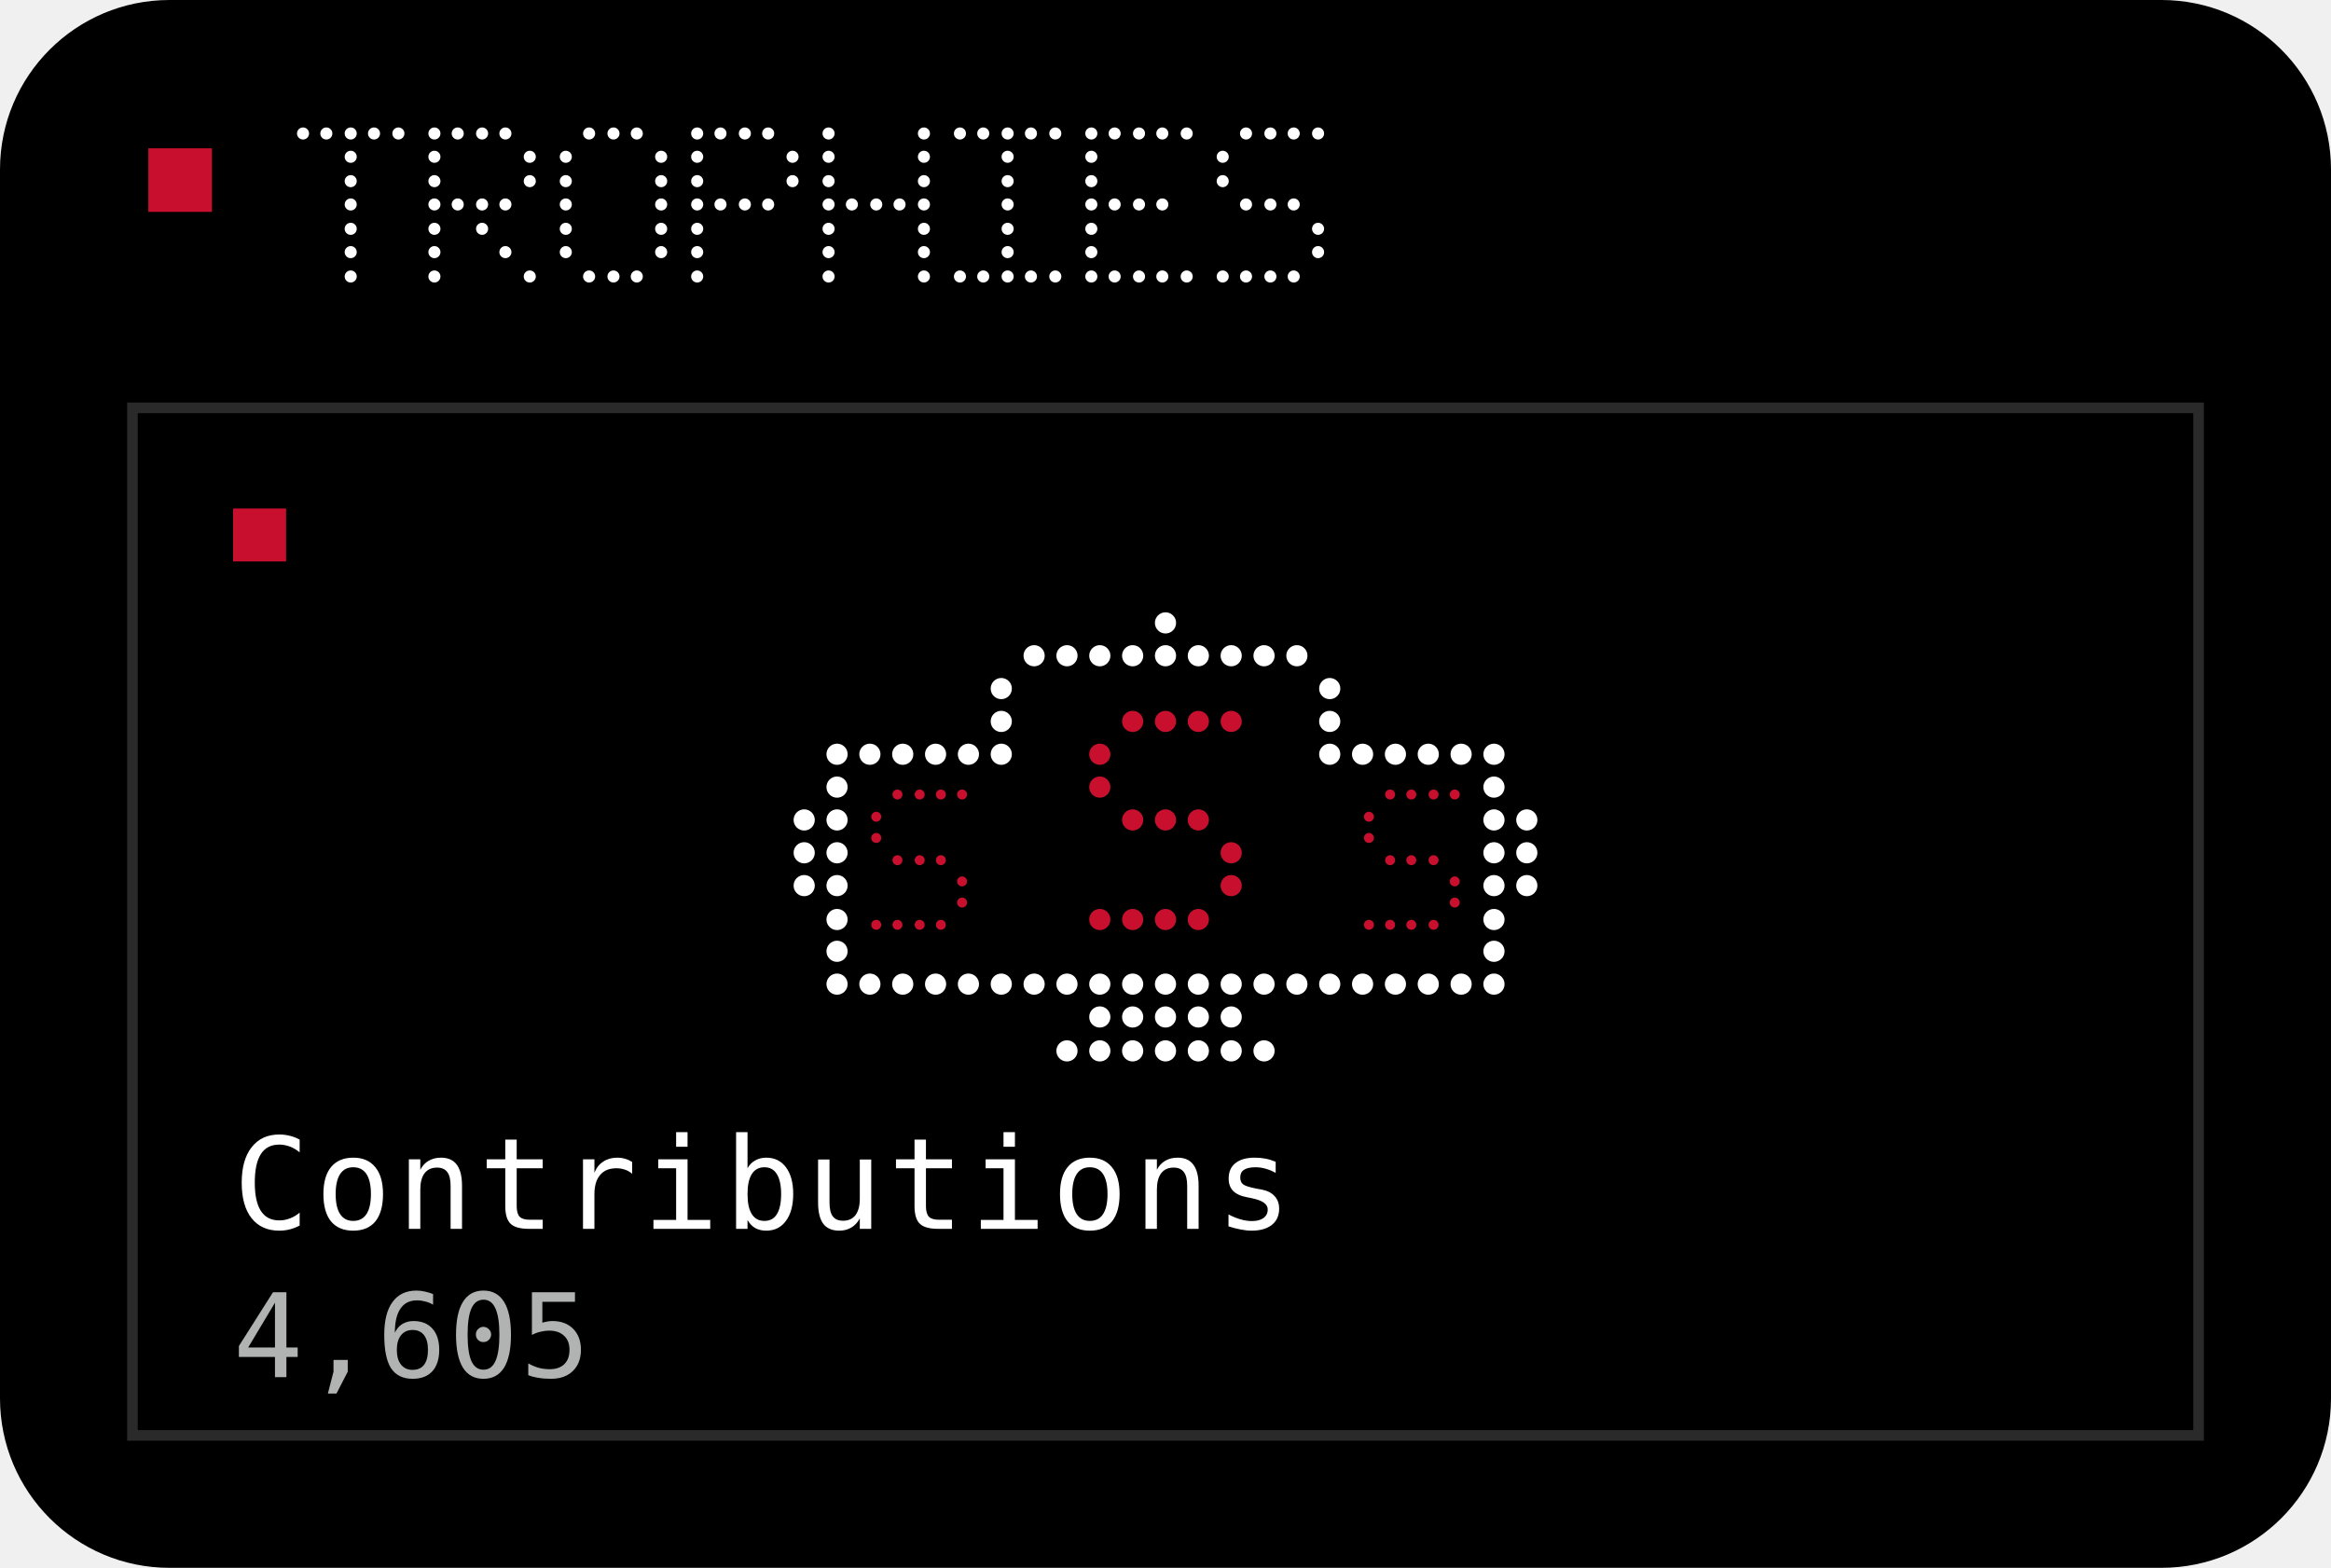
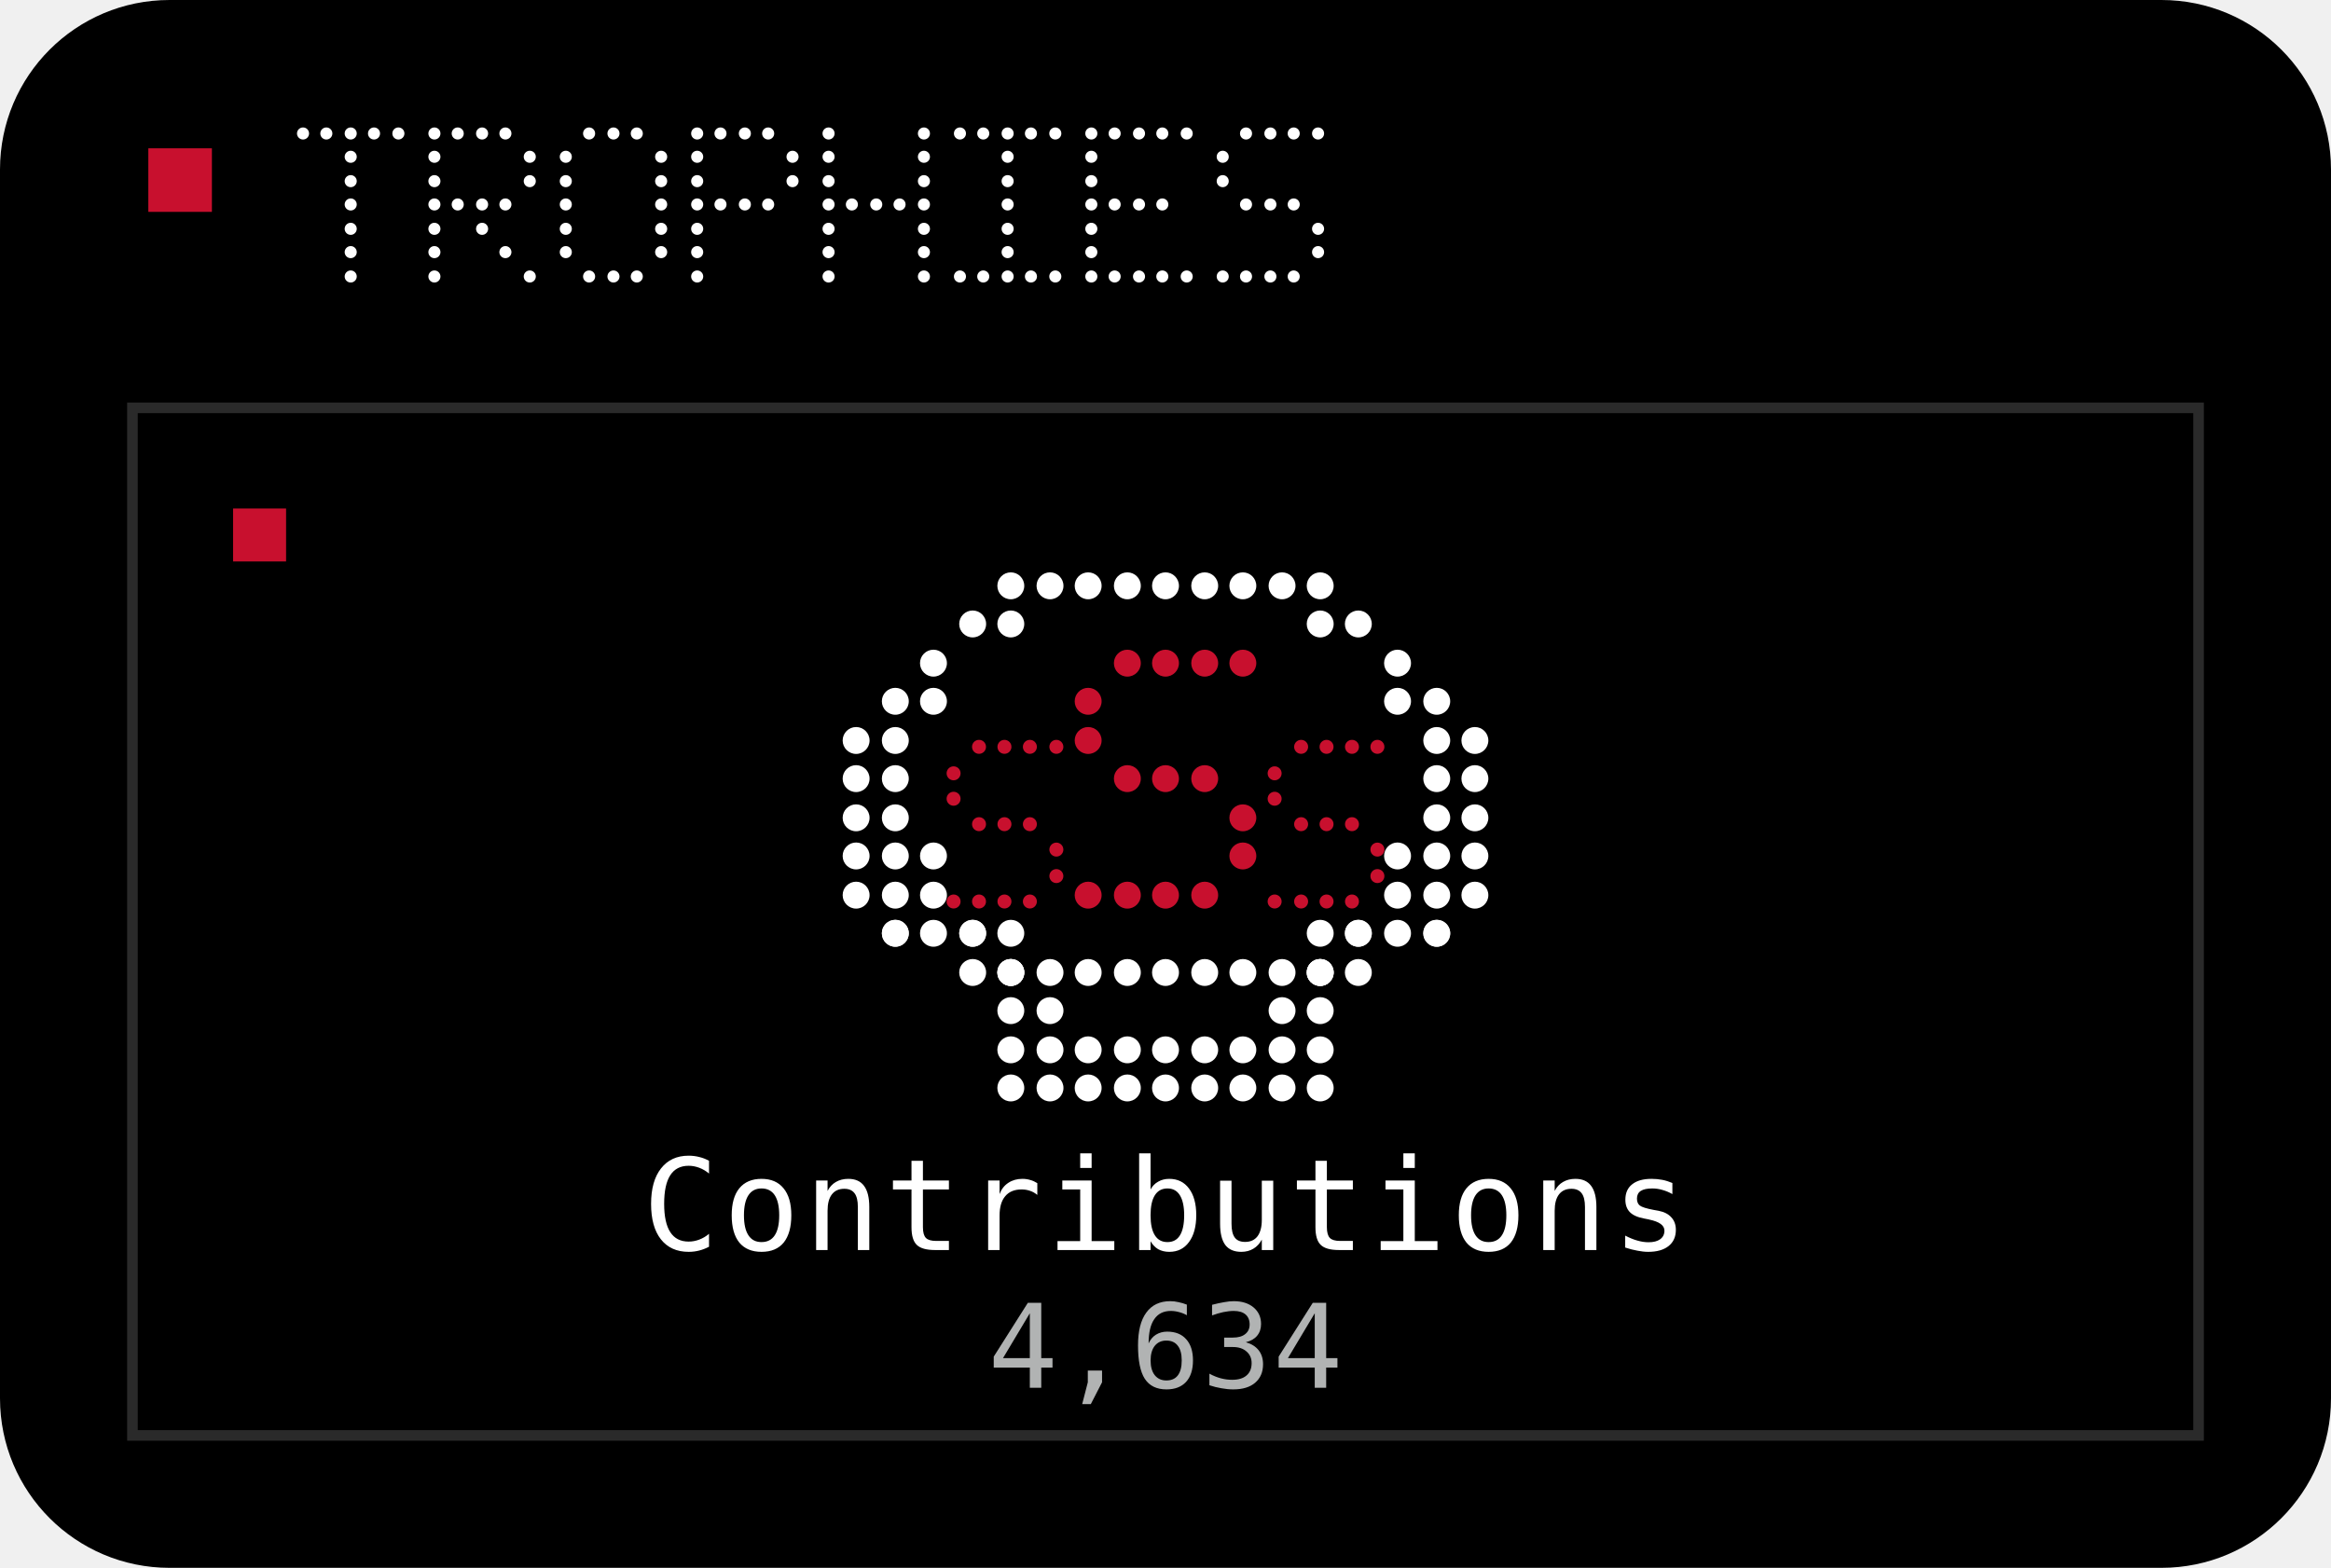
<svg xmlns="http://www.w3.org/2000/svg" width="220" height="148" viewBox="0 0 220 148" role="img">
  <rect width="220" height="148" rx="16" fill="#000000" />
  <rect x="14" y="14" width="6" height="6" fill="#C8102E" />
  <circle cx="28.6" cy="12.6" r="0.57" fill="#FFFFFF" />
  <circle cx="30.8" cy="12.6" r="0.57" fill="#FFFFFF" />
  <circle cx="33.1" cy="12.6" r="0.57" fill="#FFFFFF" />
  <circle cx="35.3" cy="12.6" r="0.57" fill="#FFFFFF" />
  <circle cx="37.6" cy="12.6" r="0.57" fill="#FFFFFF" />
  <circle cx="33.1" cy="14.8" r="0.57" fill="#FFFFFF" />
  <circle cx="33.1" cy="17.1" r="0.57" fill="#FFFFFF" />
  <circle cx="33.1" cy="19.3" r="0.57" fill="#FFFFFF" />
  <circle cx="33.1" cy="21.6" r="0.57" fill="#FFFFFF" />
  <circle cx="33.1" cy="23.8" r="0.57" fill="#FFFFFF" />
  <circle cx="33.1" cy="26.1" r="0.57" fill="#FFFFFF" />
  <circle cx="41.0" cy="12.6" r="0.57" fill="#FFFFFF" />
  <circle cx="43.2" cy="12.6" r="0.57" fill="#FFFFFF" />
  <circle cx="45.5" cy="12.6" r="0.57" fill="#FFFFFF" />
  <circle cx="47.7" cy="12.6" r="0.57" fill="#FFFFFF" />
  <circle cx="41.0" cy="14.8" r="0.57" fill="#FFFFFF" />
  <circle cx="50.0" cy="14.8" r="0.57" fill="#FFFFFF" />
  <circle cx="41.0" cy="17.1" r="0.57" fill="#FFFFFF" />
  <circle cx="50.0" cy="17.1" r="0.57" fill="#FFFFFF" />
  <circle cx="41.0" cy="19.3" r="0.57" fill="#FFFFFF" />
  <circle cx="43.2" cy="19.3" r="0.57" fill="#FFFFFF" />
  <circle cx="45.5" cy="19.3" r="0.57" fill="#FFFFFF" />
  <circle cx="47.7" cy="19.3" r="0.57" fill="#FFFFFF" />
  <circle cx="41.0" cy="21.6" r="0.57" fill="#FFFFFF" />
  <circle cx="45.5" cy="21.6" r="0.57" fill="#FFFFFF" />
  <circle cx="41.0" cy="23.8" r="0.57" fill="#FFFFFF" />
  <circle cx="47.7" cy="23.8" r="0.57" fill="#FFFFFF" />
  <circle cx="41.0" cy="26.1" r="0.57" fill="#FFFFFF" />
  <circle cx="50.0" cy="26.1" r="0.57" fill="#FFFFFF" />
  <circle cx="55.6" cy="12.6" r="0.57" fill="#FFFFFF" />
  <circle cx="57.9" cy="12.6" r="0.57" fill="#FFFFFF" />
  <circle cx="60.1" cy="12.6" r="0.57" fill="#FFFFFF" />
  <circle cx="53.4" cy="14.8" r="0.57" fill="#FFFFFF" />
  <circle cx="62.4" cy="14.8" r="0.57" fill="#FFFFFF" />
  <circle cx="53.4" cy="17.1" r="0.57" fill="#FFFFFF" />
  <circle cx="62.4" cy="17.1" r="0.57" fill="#FFFFFF" />
  <circle cx="53.4" cy="19.3" r="0.57" fill="#FFFFFF" />
  <circle cx="62.4" cy="19.3" r="0.57" fill="#FFFFFF" />
  <circle cx="53.4" cy="21.6" r="0.57" fill="#FFFFFF" />
  <circle cx="62.4" cy="21.6" r="0.57" fill="#FFFFFF" />
  <circle cx="53.4" cy="23.8" r="0.57" fill="#FFFFFF" />
  <circle cx="62.4" cy="23.8" r="0.57" fill="#FFFFFF" />
  <circle cx="55.6" cy="26.1" r="0.57" fill="#FFFFFF" />
  <circle cx="57.9" cy="26.1" r="0.57" fill="#FFFFFF" />
  <circle cx="60.1" cy="26.1" r="0.57" fill="#FFFFFF" />
  <circle cx="65.8" cy="12.6" r="0.57" fill="#FFFFFF" />
  <circle cx="68.0" cy="12.6" r="0.57" fill="#FFFFFF" />
  <circle cx="70.3" cy="12.6" r="0.57" fill="#FFFFFF" />
  <circle cx="72.5" cy="12.6" r="0.57" fill="#FFFFFF" />
  <circle cx="65.8" cy="14.8" r="0.57" fill="#FFFFFF" />
  <circle cx="74.8" cy="14.8" r="0.57" fill="#FFFFFF" />
  <circle cx="65.8" cy="17.1" r="0.57" fill="#FFFFFF" />
  <circle cx="74.8" cy="17.1" r="0.57" fill="#FFFFFF" />
  <circle cx="65.8" cy="19.3" r="0.57" fill="#FFFFFF" />
  <circle cx="68.0" cy="19.3" r="0.57" fill="#FFFFFF" />
  <circle cx="70.3" cy="19.3" r="0.57" fill="#FFFFFF" />
  <circle cx="72.5" cy="19.3" r="0.57" fill="#FFFFFF" />
  <circle cx="65.8" cy="21.6" r="0.57" fill="#FFFFFF" />
  <circle cx="65.8" cy="23.8" r="0.57" fill="#FFFFFF" />
  <circle cx="65.8" cy="26.1" r="0.57" fill="#FFFFFF" />
  <circle cx="78.2" cy="12.6" r="0.57" fill="#FFFFFF" />
  <circle cx="87.2" cy="12.6" r="0.57" fill="#FFFFFF" />
  <circle cx="78.2" cy="14.8" r="0.57" fill="#FFFFFF" />
  <circle cx="87.2" cy="14.8" r="0.57" fill="#FFFFFF" />
  <circle cx="78.2" cy="17.1" r="0.57" fill="#FFFFFF" />
  <circle cx="87.2" cy="17.1" r="0.57" fill="#FFFFFF" />
  <circle cx="78.2" cy="19.3" r="0.57" fill="#FFFFFF" />
  <circle cx="80.4" cy="19.3" r="0.57" fill="#FFFFFF" />
  <circle cx="82.7" cy="19.3" r="0.57" fill="#FFFFFF" />
  <circle cx="84.9" cy="19.3" r="0.57" fill="#FFFFFF" />
  <circle cx="87.2" cy="19.3" r="0.57" fill="#FFFFFF" />
  <circle cx="78.2" cy="21.6" r="0.57" fill="#FFFFFF" />
  <circle cx="87.2" cy="21.6" r="0.57" fill="#FFFFFF" />
  <circle cx="78.2" cy="23.8" r="0.57" fill="#FFFFFF" />
  <circle cx="87.2" cy="23.8" r="0.57" fill="#FFFFFF" />
  <circle cx="78.2" cy="26.1" r="0.57" fill="#FFFFFF" />
  <circle cx="87.2" cy="26.1" r="0.57" fill="#FFFFFF" />
  <circle cx="90.6" cy="12.6" r="0.57" fill="#FFFFFF" />
  <circle cx="92.8" cy="12.6" r="0.57" fill="#FFFFFF" />
  <circle cx="95.1" cy="12.6" r="0.57" fill="#FFFFFF" />
  <circle cx="97.3" cy="12.6" r="0.57" fill="#FFFFFF" />
  <circle cx="99.6" cy="12.6" r="0.57" fill="#FFFFFF" />
  <circle cx="95.1" cy="14.8" r="0.57" fill="#FFFFFF" />
  <circle cx="95.1" cy="17.1" r="0.57" fill="#FFFFFF" />
  <circle cx="95.1" cy="19.3" r="0.57" fill="#FFFFFF" />
  <circle cx="95.1" cy="21.6" r="0.57" fill="#FFFFFF" />
  <circle cx="95.1" cy="23.8" r="0.57" fill="#FFFFFF" />
  <circle cx="90.6" cy="26.1" r="0.57" fill="#FFFFFF" />
  <circle cx="92.8" cy="26.1" r="0.57" fill="#FFFFFF" />
  <circle cx="95.1" cy="26.1" r="0.57" fill="#FFFFFF" />
  <circle cx="97.3" cy="26.1" r="0.57" fill="#FFFFFF" />
  <circle cx="99.6" cy="26.1" r="0.57" fill="#FFFFFF" />
  <circle cx="103.0" cy="12.6" r="0.57" fill="#FFFFFF" />
  <circle cx="105.2" cy="12.6" r="0.57" fill="#FFFFFF" />
  <circle cx="107.5" cy="12.6" r="0.57" fill="#FFFFFF" />
  <circle cx="109.7" cy="12.6" r="0.57" fill="#FFFFFF" />
  <circle cx="112.0" cy="12.6" r="0.57" fill="#FFFFFF" />
  <circle cx="103.0" cy="14.8" r="0.57" fill="#FFFFFF" />
  <circle cx="103.0" cy="17.1" r="0.57" fill="#FFFFFF" />
  <circle cx="103.0" cy="19.3" r="0.57" fill="#FFFFFF" />
  <circle cx="105.2" cy="19.3" r="0.57" fill="#FFFFFF" />
  <circle cx="107.5" cy="19.3" r="0.57" fill="#FFFFFF" />
  <circle cx="109.7" cy="19.3" r="0.57" fill="#FFFFFF" />
  <circle cx="103.0" cy="21.6" r="0.57" fill="#FFFFFF" />
  <circle cx="103.0" cy="23.8" r="0.57" fill="#FFFFFF" />
  <circle cx="103.0" cy="26.1" r="0.57" fill="#FFFFFF" />
  <circle cx="105.2" cy="26.1" r="0.57" fill="#FFFFFF" />
  <circle cx="107.5" cy="26.1" r="0.57" fill="#FFFFFF" />
  <circle cx="109.7" cy="26.1" r="0.57" fill="#FFFFFF" />
  <circle cx="112.0" cy="26.1" r="0.57" fill="#FFFFFF" />
  <circle cx="117.6" cy="12.6" r="0.57" fill="#FFFFFF" />
  <circle cx="119.9" cy="12.6" r="0.57" fill="#FFFFFF" />
  <circle cx="122.1" cy="12.6" r="0.57" fill="#FFFFFF" />
  <circle cx="124.4" cy="12.6" r="0.57" fill="#FFFFFF" />
  <circle cx="115.4" cy="14.8" r="0.57" fill="#FFFFFF" />
  <circle cx="115.4" cy="17.1" r="0.57" fill="#FFFFFF" />
  <circle cx="117.6" cy="19.3" r="0.57" fill="#FFFFFF" />
  <circle cx="119.9" cy="19.3" r="0.57" fill="#FFFFFF" />
  <circle cx="122.1" cy="19.3" r="0.57" fill="#FFFFFF" />
  <circle cx="124.4" cy="21.6" r="0.57" fill="#FFFFFF" />
  <circle cx="124.4" cy="23.8" r="0.57" fill="#FFFFFF" />
  <circle cx="115.4" cy="26.1" r="0.57" fill="#FFFFFF" />
  <circle cx="117.6" cy="26.1" r="0.57" fill="#FFFFFF" />
  <circle cx="119.9" cy="26.1" r="0.57" fill="#FFFFFF" />
  <circle cx="122.1" cy="26.1" r="0.57" fill="#FFFFFF" />
  <rect x="12.5" y="38.5" width="195.0" height="97.0" fill="none" stroke="#2A2A2A" />
  <rect x="22.0" y="48.0" width="5" height="5" fill="#C8102E" />
-   <circle cx="110.0" cy="58.8" r="1.00" fill="#FFFFFF" />
-   <circle cx="97.6" cy="61.9" r="1.00" fill="#FFFFFF" />
-   <circle cx="100.7" cy="61.9" r="1.00" fill="#FFFFFF" />
-   <circle cx="103.8" cy="61.9" r="1.00" fill="#FFFFFF" />
-   <circle cx="106.9" cy="61.9" r="1.00" fill="#FFFFFF" />
-   <circle cx="110.0" cy="61.9" r="1.00" fill="#FFFFFF" />
-   <circle cx="113.1" cy="61.9" r="1.00" fill="#FFFFFF" />
-   <circle cx="116.2" cy="61.9" r="1.00" fill="#FFFFFF" />
-   <circle cx="119.3" cy="61.9" r="1.00" fill="#FFFFFF" />
-   <circle cx="122.4" cy="61.9" r="1.00" fill="#FFFFFF" />
-   <circle cx="94.5" cy="65.0" r="1.00" fill="#FFFFFF" />
-   <circle cx="125.5" cy="65.0" r="1.00" fill="#FFFFFF" />
-   <circle cx="94.5" cy="68.1" r="1.00" fill="#FFFFFF" />
-   <circle cx="125.5" cy="68.1" r="1.00" fill="#FFFFFF" />
-   <circle cx="94.5" cy="71.2" r="1.00" fill="#FFFFFF" />
-   <circle cx="125.5" cy="71.2" r="1.00" fill="#FFFFFF" />
-   <circle cx="82.1" cy="71.2" r="1.00" fill="#FFFFFF" />
-   <circle cx="85.2" cy="71.2" r="1.00" fill="#FFFFFF" />
-   <circle cx="88.3" cy="71.2" r="1.00" fill="#FFFFFF" />
-   <circle cx="91.4" cy="71.2" r="1.00" fill="#FFFFFF" />
-   <circle cx="79.0" cy="71.2" r="1.00" fill="#FFFFFF" />
-   <circle cx="128.6" cy="71.2" r="1.00" fill="#FFFFFF" />
-   <circle cx="131.7" cy="71.2" r="1.00" fill="#FFFFFF" />
-   <circle cx="134.8" cy="71.2" r="1.00" fill="#FFFFFF" />
-   <circle cx="137.9" cy="71.2" r="1.00" fill="#FFFFFF" />
-   <circle cx="141.0" cy="71.2" r="1.00" fill="#FFFFFF" />
-   <circle cx="79.0" cy="74.3" r="1.00" fill="#FFFFFF" />
-   <circle cx="141.0" cy="74.3" r="1.00" fill="#FFFFFF" />
-   <circle cx="79.0" cy="77.4" r="1.00" fill="#FFFFFF" />
-   <circle cx="141.0" cy="77.4" r="1.00" fill="#FFFFFF" />
-   <circle cx="79.0" cy="80.5" r="1.00" fill="#FFFFFF" />
-   <circle cx="141.0" cy="80.5" r="1.00" fill="#FFFFFF" />
-   <circle cx="79.0" cy="83.6" r="1.00" fill="#FFFFFF" />
-   <circle cx="141.0" cy="83.6" r="1.00" fill="#FFFFFF" />
-   <circle cx="79.0" cy="86.8" r="1.00" fill="#FFFFFF" />
-   <circle cx="141.0" cy="86.8" r="1.00" fill="#FFFFFF" />
-   <circle cx="79.0" cy="89.8" r="1.00" fill="#FFFFFF" />
-   <circle cx="141.0" cy="89.8" r="1.00" fill="#FFFFFF" />
-   <circle cx="75.9" cy="77.4" r="1.00" fill="#FFFFFF" />
-   <circle cx="75.9" cy="80.5" r="1.00" fill="#FFFFFF" />
-   <circle cx="75.9" cy="83.6" r="1.00" fill="#FFFFFF" />
-   <circle cx="144.1" cy="77.4" r="1.00" fill="#FFFFFF" />
-   <circle cx="144.1" cy="80.5" r="1.00" fill="#FFFFFF" />
-   <circle cx="144.1" cy="83.6" r="1.00" fill="#FFFFFF" />
-   <circle cx="79.0" cy="92.9" r="1.00" fill="#FFFFFF" />
-   <circle cx="82.1" cy="92.9" r="1.00" fill="#FFFFFF" />
-   <circle cx="85.2" cy="92.9" r="1.00" fill="#FFFFFF" />
-   <circle cx="88.3" cy="92.9" r="1.00" fill="#FFFFFF" />
-   <circle cx="91.4" cy="92.9" r="1.00" fill="#FFFFFF" />
-   <circle cx="94.5" cy="92.9" r="1.00" fill="#FFFFFF" />
-   <circle cx="97.6" cy="92.9" r="1.00" fill="#FFFFFF" />
-   <circle cx="100.7" cy="92.9" r="1.00" fill="#FFFFFF" />
-   <circle cx="103.8" cy="92.9" r="1.00" fill="#FFFFFF" />
-   <circle cx="106.9" cy="92.9" r="1.00" fill="#FFFFFF" />
-   <circle cx="110.0" cy="92.9" r="1.00" fill="#FFFFFF" />
-   <circle cx="113.1" cy="92.9" r="1.00" fill="#FFFFFF" />
-   <circle cx="116.2" cy="92.9" r="1.00" fill="#FFFFFF" />
-   <circle cx="119.3" cy="92.9" r="1.00" fill="#FFFFFF" />
-   <circle cx="122.4" cy="92.9" r="1.00" fill="#FFFFFF" />
-   <circle cx="125.5" cy="92.9" r="1.00" fill="#FFFFFF" />
-   <circle cx="128.6" cy="92.9" r="1.00" fill="#FFFFFF" />
-   <circle cx="131.7" cy="92.9" r="1.00" fill="#FFFFFF" />
-   <circle cx="134.8" cy="92.9" r="1.00" fill="#FFFFFF" />
-   <circle cx="137.9" cy="92.9" r="1.00" fill="#FFFFFF" />
-   <circle cx="141.0" cy="92.9" r="1.00" fill="#FFFFFF" />
-   <circle cx="103.8" cy="96.0" r="1.00" fill="#FFFFFF" />
-   <circle cx="106.9" cy="96.0" r="1.00" fill="#FFFFFF" />
-   <circle cx="110.0" cy="96.0" r="1.00" fill="#FFFFFF" />
-   <circle cx="113.1" cy="96.0" r="1.00" fill="#FFFFFF" />
-   <circle cx="116.2" cy="96.0" r="1.00" fill="#FFFFFF" />
-   <circle cx="100.7" cy="99.2" r="1.00" fill="#FFFFFF" />
-   <circle cx="103.8" cy="99.2" r="1.00" fill="#FFFFFF" />
-   <circle cx="106.9" cy="99.2" r="1.00" fill="#FFFFFF" />
-   <circle cx="110.0" cy="99.2" r="1.00" fill="#FFFFFF" />
-   <circle cx="113.1" cy="99.2" r="1.00" fill="#FFFFFF" />
-   <circle cx="116.2" cy="99.2" r="1.00" fill="#FFFFFF" />
-   <circle cx="119.3" cy="99.2" r="1.00" fill="#FFFFFF" />
-   <circle cx="106.9" cy="68.1" r="1.00" fill="#C8102E" />
-   <circle cx="110.0" cy="68.1" r="1.00" fill="#C8102E" />
-   <circle cx="113.1" cy="68.1" r="1.00" fill="#C8102E" />
-   <circle cx="116.2" cy="68.1" r="1.00" fill="#C8102E" />
-   <circle cx="103.8" cy="71.2" r="1.00" fill="#C8102E" />
-   <circle cx="103.8" cy="74.3" r="1.00" fill="#C8102E" />
-   <circle cx="106.9" cy="77.4" r="1.00" fill="#C8102E" />
-   <circle cx="110.0" cy="77.4" r="1.00" fill="#C8102E" />
-   <circle cx="113.1" cy="77.4" r="1.00" fill="#C8102E" />
-   <circle cx="116.2" cy="80.5" r="1.00" fill="#C8102E" />
-   <circle cx="116.2" cy="83.6" r="1.00" fill="#C8102E" />
-   <circle cx="103.8" cy="86.8" r="1.00" fill="#C8102E" />
-   <circle cx="106.9" cy="86.8" r="1.00" fill="#C8102E" />
-   <circle cx="110.0" cy="86.8" r="1.00" fill="#C8102E" />
-   <circle cx="113.1" cy="86.8" r="1.00" fill="#C8102E" />
-   <circle cx="84.7" cy="75.0" r="0.47" fill="#C8102E" />
-   <circle cx="86.8" cy="75.0" r="0.47" fill="#C8102E" />
-   <circle cx="88.8" cy="75.0" r="0.47" fill="#C8102E" />
-   <circle cx="90.8" cy="75.0" r="0.47" fill="#C8102E" />
-   <circle cx="82.7" cy="77.1" r="0.47" fill="#C8102E" />
-   <circle cx="82.7" cy="79.1" r="0.47" fill="#C8102E" />
-   <circle cx="84.7" cy="81.2" r="0.47" fill="#C8102E" />
-   <circle cx="86.8" cy="81.2" r="0.47" fill="#C8102E" />
-   <circle cx="88.8" cy="81.2" r="0.47" fill="#C8102E" />
-   <circle cx="90.8" cy="83.2" r="0.47" fill="#C8102E" />
-   <circle cx="90.8" cy="85.2" r="0.47" fill="#C8102E" />
-   <circle cx="82.7" cy="87.3" r="0.47" fill="#C8102E" />
-   <circle cx="84.7" cy="87.3" r="0.47" fill="#C8102E" />
-   <circle cx="86.8" cy="87.3" r="0.47" fill="#C8102E" />
-   <circle cx="88.8" cy="87.3" r="0.47" fill="#C8102E" />
-   <circle cx="131.2" cy="75.0" r="0.47" fill="#C8102E" />
-   <circle cx="133.2" cy="75.0" r="0.47" fill="#C8102E" />
-   <circle cx="135.3" cy="75.0" r="0.47" fill="#C8102E" />
-   <circle cx="137.3" cy="75.0" r="0.47" fill="#C8102E" />
-   <circle cx="129.2" cy="77.1" r="0.47" fill="#C8102E" />
-   <circle cx="129.2" cy="79.1" r="0.47" fill="#C8102E" />
-   <circle cx="131.2" cy="81.2" r="0.47" fill="#C8102E" />
-   <circle cx="133.2" cy="81.2" r="0.47" fill="#C8102E" />
-   <circle cx="135.3" cy="81.2" r="0.47" fill="#C8102E" />
-   <circle cx="137.3" cy="83.2" r="0.47" fill="#C8102E" />
-   <circle cx="137.3" cy="85.2" r="0.47" fill="#C8102E" />
-   <circle cx="129.2" cy="87.3" r="0.47" fill="#C8102E" />
-   <circle cx="131.2" cy="87.3" r="0.47" fill="#C8102E" />
-   <circle cx="133.2" cy="87.3" r="0.47" fill="#C8102E" />
-   <circle cx="135.3" cy="87.3" r="0.47" fill="#C8102E" />
-   <text x="22" y="116" fill="#FFFFFF" text-anchor="start" font-family="ui-monospace, Geist Mono, monospace" font-size="12" letter-spacing="0.5" dominant-baseline="auto">Contributions</text>
-   <text x="22" y="130" fill="#B1B3B3" text-anchor="start" font-family="ui-monospace, Geist Mono, monospace" font-size="11" letter-spacing="0.15" dominant-baseline="auto">4,605</text>
+   <circle cx="95.4" cy="55.3" r="1.27" fill="#FFFFFF" />
+   <circle cx="99.1" cy="55.3" r="1.27" fill="#FFFFFF" />
+   <circle cx="102.7" cy="55.3" r="1.27" fill="#FFFFFF" />
+   <circle cx="106.4" cy="55.3" r="1.27" fill="#FFFFFF" />
+   <circle cx="110.0" cy="55.3" r="1.27" fill="#FFFFFF" />
+   <circle cx="113.7" cy="55.3" r="1.27" fill="#FFFFFF" />
+   <circle cx="117.3" cy="55.3" r="1.27" fill="#FFFFFF" />
+   <circle cx="121.0" cy="55.3" r="1.27" fill="#FFFFFF" />
+   <circle cx="124.6" cy="55.3" r="1.27" fill="#FFFFFF" />
+   <circle cx="128.2" cy="58.9" r="1.27" fill="#FFFFFF" />
+   <circle cx="91.8" cy="58.9" r="1.27" fill="#FFFFFF" />
+   <circle cx="95.4" cy="58.9" r="1.27" fill="#FFFFFF" />
+   <circle cx="124.6" cy="58.9" r="1.27" fill="#FFFFFF" />
+   <circle cx="88.1" cy="62.6" r="1.27" fill="#FFFFFF" />
+   <circle cx="131.9" cy="62.6" r="1.27" fill="#FFFFFF" />
+   <circle cx="84.5" cy="66.2" r="1.27" fill="#FFFFFF" />
+   <circle cx="88.1" cy="66.2" r="1.27" fill="#FFFFFF" />
+   <circle cx="131.9" cy="66.2" r="1.27" fill="#FFFFFF" />
+   <circle cx="135.6" cy="66.2" r="1.27" fill="#FFFFFF" />
+   <circle cx="84.5" cy="69.9" r="1.27" fill="#FFFFFF" />
+   <circle cx="135.6" cy="69.9" r="1.27" fill="#FFFFFF" />
+   <circle cx="84.5" cy="73.5" r="1.27" fill="#FFFFFF" />
+   <circle cx="135.6" cy="73.5" r="1.27" fill="#FFFFFF" />
+   <circle cx="84.5" cy="77.2" r="1.27" fill="#FFFFFF" />
+   <circle cx="135.6" cy="77.2" r="1.27" fill="#FFFFFF" />
+   <circle cx="84.5" cy="80.8" r="1.27" fill="#FFFFFF" />
+   <circle cx="88.1" cy="80.8" r="1.27" fill="#FFFFFF" />
+   <circle cx="131.9" cy="80.8" r="1.27" fill="#FFFFFF" />
+   <circle cx="135.6" cy="80.8" r="1.27" fill="#FFFFFF" />
+   <circle cx="88.1" cy="84.5" r="1.27" fill="#FFFFFF" />
+   <circle cx="131.9" cy="84.5" r="1.27" fill="#FFFFFF" />
+   <circle cx="128.2" cy="88.1" r="1.27" fill="#FFFFFF" />
+   <circle cx="91.8" cy="88.1" r="1.27" fill="#FFFFFF" />
+   <circle cx="95.4" cy="88.1" r="1.27" fill="#FFFFFF" />
+   <circle cx="124.6" cy="88.1" r="1.27" fill="#FFFFFF" />
+   <circle cx="95.4" cy="91.8" r="1.27" fill="#FFFFFF" />
+   <circle cx="99.1" cy="91.8" r="1.27" fill="#FFFFFF" />
+   <circle cx="102.7" cy="91.8" r="1.27" fill="#FFFFFF" />
+   <circle cx="106.4" cy="91.8" r="1.27" fill="#FFFFFF" />
+   <circle cx="110.0" cy="91.8" r="1.27" fill="#FFFFFF" />
+   <circle cx="113.7" cy="91.8" r="1.27" fill="#FFFFFF" />
+   <circle cx="117.3" cy="91.8" r="1.27" fill="#FFFFFF" />
+   <circle cx="121.0" cy="91.8" r="1.27" fill="#FFFFFF" />
+   <circle cx="124.6" cy="91.8" r="1.27" fill="#FFFFFF" />
+   <circle cx="80.8" cy="69.9" r="1.27" fill="#FFFFFF" />
+   <circle cx="139.2" cy="69.9" r="1.27" fill="#FFFFFF" />
+   <circle cx="80.8" cy="73.5" r="1.27" fill="#FFFFFF" />
+   <circle cx="139.2" cy="73.5" r="1.27" fill="#FFFFFF" />
+   <circle cx="80.8" cy="77.2" r="1.27" fill="#FFFFFF" />
+   <circle cx="139.2" cy="77.2" r="1.27" fill="#FFFFFF" />
+   <circle cx="80.8" cy="80.8" r="1.27" fill="#FFFFFF" />
+   <circle cx="139.2" cy="80.8" r="1.27" fill="#FFFFFF" />
+   <circle cx="80.8" cy="84.5" r="1.27" fill="#FFFFFF" />
+   <circle cx="139.2" cy="84.5" r="1.27" fill="#FFFFFF" />
+   <circle cx="84.5" cy="84.5" r="1.27" fill="#FFFFFF" />
+   <circle cx="84.5" cy="88.1" r="1.27" fill="#FFFFFF" />
+   <circle cx="84.5" cy="88.1" r="1.27" fill="#FFFFFF" />
+   <circle cx="88.1" cy="88.1" r="1.27" fill="#FFFFFF" />
+   <circle cx="91.8" cy="88.1" r="1.27" fill="#FFFFFF" />
+   <circle cx="91.8" cy="91.8" r="1.27" fill="#FFFFFF" />
+   <circle cx="95.4" cy="91.8" r="1.27" fill="#FFFFFF" />
+   <circle cx="95.4" cy="91.8" r="1.27" fill="#FFFFFF" />
+   <circle cx="95.4" cy="95.4" r="1.27" fill="#FFFFFF" />
+   <circle cx="99.1" cy="95.4" r="1.27" fill="#FFFFFF" />
+   <circle cx="135.6" cy="84.5" r="1.27" fill="#FFFFFF" />
+   <circle cx="135.6" cy="88.1" r="1.27" fill="#FFFFFF" />
+   <circle cx="128.2" cy="88.1" r="1.27" fill="#FFFFFF" />
+   <circle cx="131.9" cy="88.1" r="1.27" fill="#FFFFFF" />
+   <circle cx="135.6" cy="88.1" r="1.27" fill="#FFFFFF" />
+   <circle cx="124.6" cy="91.8" r="1.27" fill="#FFFFFF" />
+   <circle cx="128.2" cy="91.8" r="1.27" fill="#FFFFFF" />
+   <circle cx="124.6" cy="91.8" r="1.27" fill="#FFFFFF" />
+   <circle cx="124.6" cy="95.4" r="1.27" fill="#FFFFFF" />
+   <circle cx="121.0" cy="95.4" r="1.27" fill="#FFFFFF" />
+   <circle cx="95.4" cy="99.1" r="1.27" fill="#FFFFFF" />
+   <circle cx="95.4" cy="102.7" r="1.27" fill="#FFFFFF" />
+   <circle cx="99.1" cy="99.1" r="1.27" fill="#FFFFFF" />
+   <circle cx="99.1" cy="102.7" r="1.27" fill="#FFFFFF" />
+   <circle cx="102.7" cy="99.1" r="1.27" fill="#FFFFFF" />
+   <circle cx="102.7" cy="102.7" r="1.27" fill="#FFFFFF" />
+   <circle cx="106.4" cy="99.1" r="1.27" fill="#FFFFFF" />
+   <circle cx="106.4" cy="102.7" r="1.27" fill="#FFFFFF" />
+   <circle cx="110.0" cy="99.1" r="1.27" fill="#FFFFFF" />
+   <circle cx="110.0" cy="102.7" r="1.27" fill="#FFFFFF" />
+   <circle cx="113.7" cy="99.1" r="1.27" fill="#FFFFFF" />
+   <circle cx="113.7" cy="102.7" r="1.27" fill="#FFFFFF" />
+   <circle cx="117.3" cy="99.1" r="1.27" fill="#FFFFFF" />
+   <circle cx="117.3" cy="102.7" r="1.27" fill="#FFFFFF" />
+   <circle cx="121.0" cy="99.1" r="1.27" fill="#FFFFFF" />
+   <circle cx="121.0" cy="102.7" r="1.27" fill="#FFFFFF" />
+   <circle cx="124.6" cy="99.1" r="1.27" fill="#FFFFFF" />
+   <circle cx="124.6" cy="102.7" r="1.27" fill="#FFFFFF" />
+   <circle cx="92.4" cy="70.5" r="0.66" fill="#C8102E" />
+   <circle cx="94.8" cy="70.5" r="0.66" fill="#C8102E" />
+   <circle cx="97.2" cy="70.5" r="0.66" fill="#C8102E" />
+   <circle cx="99.7" cy="70.5" r="0.66" fill="#C8102E" />
+   <circle cx="90.0" cy="73.0" r="0.66" fill="#C8102E" />
+   <circle cx="90.0" cy="75.4" r="0.66" fill="#C8102E" />
+   <circle cx="92.4" cy="77.8" r="0.66" fill="#C8102E" />
+   <circle cx="94.8" cy="77.8" r="0.66" fill="#C8102E" />
+   <circle cx="97.2" cy="77.8" r="0.66" fill="#C8102E" />
+   <circle cx="99.7" cy="80.2" r="0.66" fill="#C8102E" />
+   <circle cx="99.7" cy="82.7" r="0.66" fill="#C8102E" />
+   <circle cx="90.0" cy="85.1" r="0.66" fill="#C8102E" />
+   <circle cx="92.4" cy="85.1" r="0.66" fill="#C8102E" />
+   <circle cx="94.8" cy="85.1" r="0.66" fill="#C8102E" />
+   <circle cx="97.2" cy="85.1" r="0.66" fill="#C8102E" />
+   <circle cx="106.4" cy="62.6" r="1.27" fill="#C8102E" />
+   <circle cx="110.0" cy="62.6" r="1.27" fill="#C8102E" />
+   <circle cx="113.7" cy="62.6" r="1.27" fill="#C8102E" />
+   <circle cx="117.3" cy="62.6" r="1.27" fill="#C8102E" />
+   <circle cx="102.7" cy="66.2" r="1.27" fill="#C8102E" />
+   <circle cx="102.7" cy="69.9" r="1.27" fill="#C8102E" />
+   <circle cx="106.4" cy="73.5" r="1.27" fill="#C8102E" />
+   <circle cx="110.0" cy="73.5" r="1.27" fill="#C8102E" />
+   <circle cx="113.7" cy="73.5" r="1.27" fill="#C8102E" />
+   <circle cx="117.3" cy="77.2" r="1.27" fill="#C8102E" />
+   <circle cx="117.3" cy="80.8" r="1.27" fill="#C8102E" />
+   <circle cx="102.7" cy="84.5" r="1.27" fill="#C8102E" />
+   <circle cx="106.4" cy="84.5" r="1.27" fill="#C8102E" />
+   <circle cx="110.0" cy="84.5" r="1.27" fill="#C8102E" />
+   <circle cx="113.7" cy="84.5" r="1.27" fill="#C8102E" />
+   <circle cx="122.8" cy="70.5" r="0.66" fill="#C8102E" />
+   <circle cx="125.2" cy="70.5" r="0.66" fill="#C8102E" />
+   <circle cx="127.6" cy="70.5" r="0.66" fill="#C8102E" />
+   <circle cx="130.0" cy="70.5" r="0.66" fill="#C8102E" />
+   <circle cx="120.3" cy="73.0" r="0.66" fill="#C8102E" />
+   <circle cx="120.3" cy="75.4" r="0.66" fill="#C8102E" />
+   <circle cx="122.8" cy="77.8" r="0.66" fill="#C8102E" />
+   <circle cx="125.2" cy="77.8" r="0.66" fill="#C8102E" />
+   <circle cx="127.6" cy="77.8" r="0.66" fill="#C8102E" />
+   <circle cx="130.0" cy="80.2" r="0.66" fill="#C8102E" />
+   <circle cx="130.0" cy="82.7" r="0.66" fill="#C8102E" />
+   <circle cx="120.3" cy="85.1" r="0.66" fill="#C8102E" />
+   <circle cx="122.8" cy="85.1" r="0.66" fill="#C8102E" />
+   <circle cx="125.2" cy="85.1" r="0.66" fill="#C8102E" />
+   <circle cx="127.6" cy="85.1" r="0.66" fill="#C8102E" />
+   <text x="110.0" y="118" fill="#FFFFFF" text-anchor="middle" font-family="ui-monospace, Geist Mono, monospace" font-size="12" letter-spacing="0.4" dominant-baseline="auto">Contributions</text>
+   <text x="110.0" y="131" fill="#B1B3B3" text-anchor="middle" font-family="ui-monospace, Geist Mono, monospace" font-size="11" letter-spacing="0.1" dominant-baseline="auto">4,634</text>
</svg>
